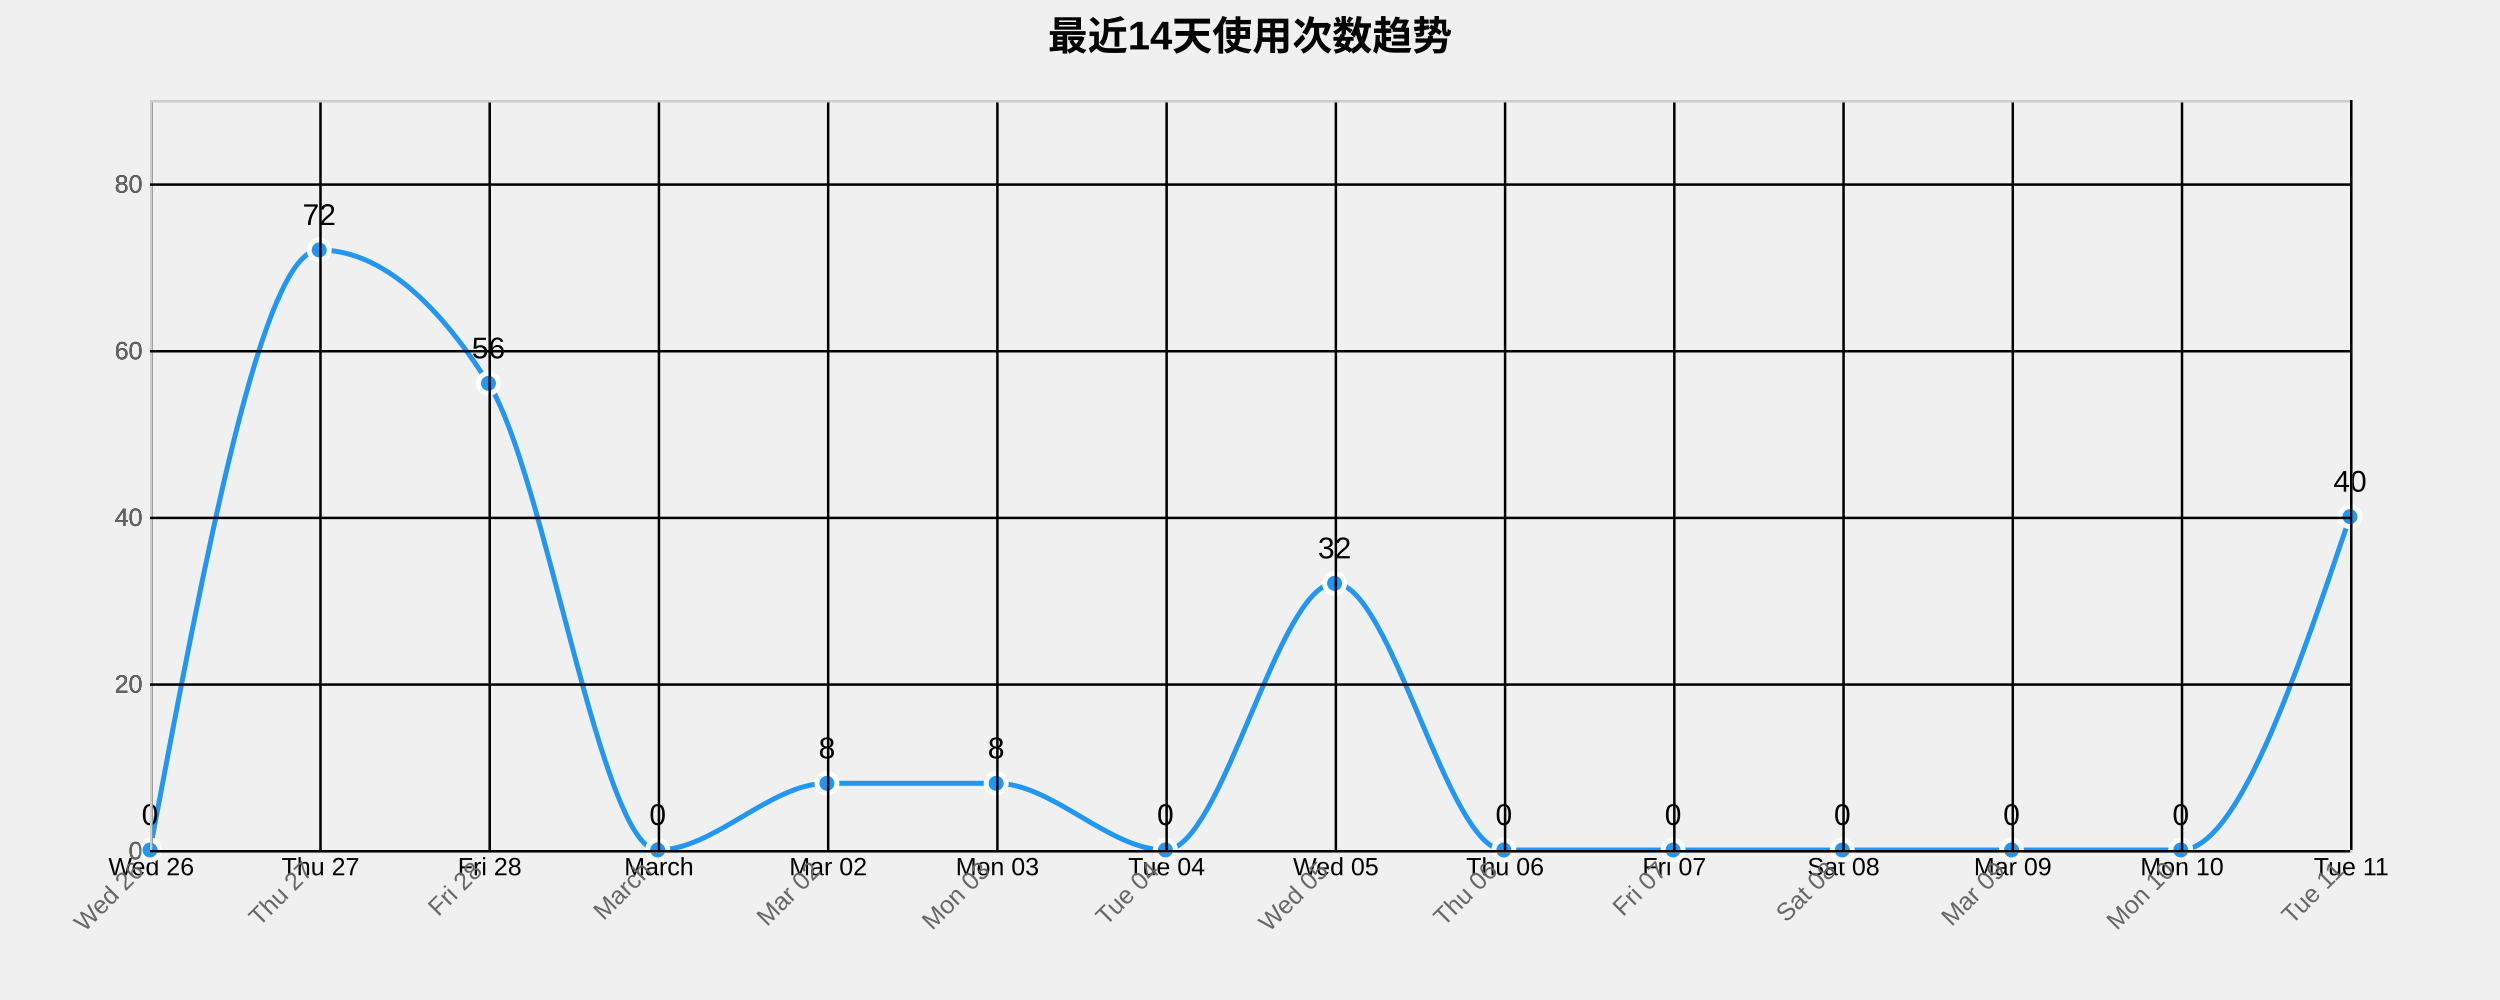
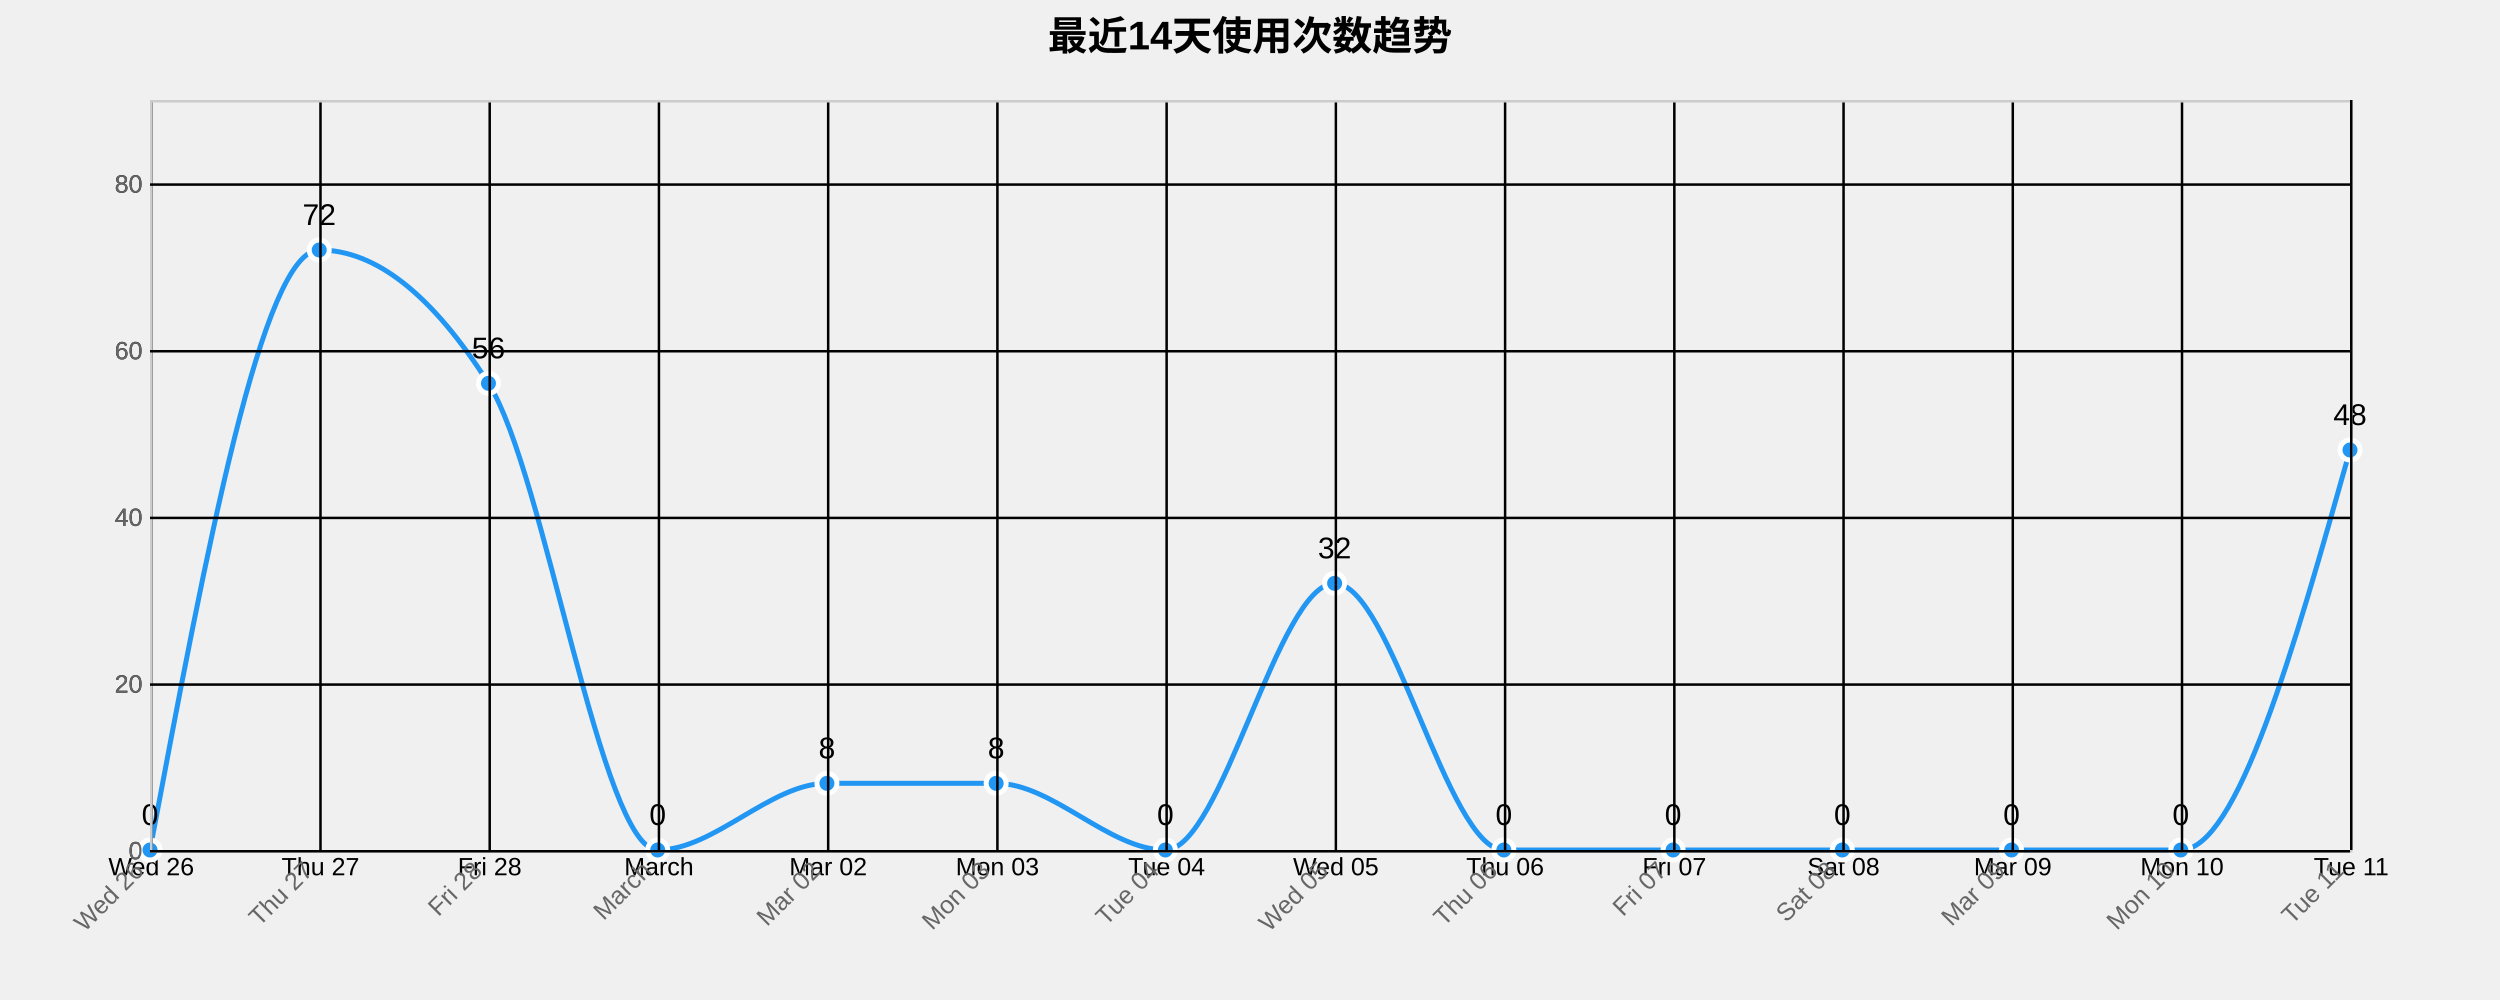
<svg xmlns="http://www.w3.org/2000/svg" width="1000" height="400">
  <g transform="translate(60,40)">
    <text x="440" y="-20" text-anchor="middle" style="font-size: 16px; font-weight: bold;">最近14天使用次数趋势</text>
    <g class="grid" transform="translate(0,300)" fill="none" font-size="10" font-family="sans-serif" text-anchor="middle">
      <path class="domain" stroke="currentColor" d="M0.5,-300V0.5H880.5V-300" />
      <g class="tick" opacity="1" transform="translate(0.5,0)">
        <line stroke="currentColor" y2="-300" />
        <text fill="currentColor" y="3" dy="0.71em">Wed 26</text>
      </g>
      <g class="tick" opacity="1" transform="translate(68.19231,0)">
        <line stroke="currentColor" y2="-300" />
        <text fill="currentColor" y="3" dy="0.71em">Thu 27</text>
      </g>
      <g class="tick" opacity="1" transform="translate(135.8846,0)">
        <line stroke="currentColor" y2="-300" />
        <text fill="currentColor" y="3" dy="0.71em">Fri 28</text>
      </g>
      <g class="tick" opacity="1" transform="translate(203.5769,0)">
        <line stroke="currentColor" y2="-300" />
        <text fill="currentColor" y="3" dy="0.71em">March</text>
      </g>
      <g class="tick" opacity="1" transform="translate(271.2692,0)">
        <line stroke="currentColor" y2="-300" />
        <text fill="currentColor" y="3" dy="0.71em">Mar 02</text>
      </g>
      <g class="tick" opacity="1" transform="translate(338.9615,0)">
        <line stroke="currentColor" y2="-300" />
        <text fill="currentColor" y="3" dy="0.71em">Mon 03</text>
      </g>
      <g class="tick" opacity="1" transform="translate(406.6538,0)">
        <line stroke="currentColor" y2="-300" />
        <text fill="currentColor" y="3" dy="0.71em">Tue 04</text>
      </g>
      <g class="tick" opacity="1" transform="translate(474.3462,0)">
        <line stroke="currentColor" y2="-300" />
        <text fill="currentColor" y="3" dy="0.71em">Wed 05</text>
      </g>
      <g class="tick" opacity="1" transform="translate(542.0385,0)">
        <line stroke="currentColor" y2="-300" />
        <text fill="currentColor" y="3" dy="0.71em">Thu 06</text>
      </g>
      <g class="tick" opacity="1" transform="translate(609.7308,0)">
        <line stroke="currentColor" y2="-300" />
        <text fill="currentColor" y="3" dy="0.71em">Fri 07</text>
      </g>
      <g class="tick" opacity="1" transform="translate(677.4231,0)">
        <line stroke="currentColor" y2="-300" />
        <text fill="currentColor" y="3" dy="0.71em">Sat 08</text>
      </g>
      <g class="tick" opacity="1" transform="translate(745.1154,0)">
        <line stroke="currentColor" y2="-300" />
        <text fill="currentColor" y="3" dy="0.71em">Mar 09</text>
      </g>
      <g class="tick" opacity="1" transform="translate(812.8077,0)">
        <line stroke="currentColor" y2="-300" />
        <text fill="currentColor" y="3" dy="0.71em">Mon 10</text>
      </g>
      <g class="tick" opacity="1" transform="translate(880.5,0)">
        <line stroke="currentColor" y2="-300" />
        <text fill="currentColor" y="3" dy="0.71em">Tue 11</text>
      </g>
    </g>
    <g class="grid" fill="none" font-size="10" font-family="sans-serif" text-anchor="end">
      <path class="domain" stroke="currentColor" d="M880,300.5H0.5V0.5H880" />
      <g class="tick" opacity="1" transform="translate(0,300.5)">
        <line stroke="currentColor" x2="880" />
        <text fill="currentColor" x="-3" dy="0.32em">0</text>
      </g>
      <g class="tick" opacity="1" transform="translate(0,233.8333)">
        <line stroke="currentColor" x2="880" />
        <text fill="currentColor" x="-3" dy="0.32em">20</text>
      </g>
      <g class="tick" opacity="1" transform="translate(0,167.1667)">
        <line stroke="currentColor" x2="880" />
        <text fill="currentColor" x="-3" dy="0.32em">40</text>
      </g>
      <g class="tick" opacity="1" transform="translate(0,100.5)">
        <line stroke="currentColor" x2="880" />
        <text fill="currentColor" x="-3" dy="0.32em">60</text>
      </g>
      <g class="tick" opacity="1" transform="translate(0,33.83333)">
        <line stroke="currentColor" x2="880" />
        <text fill="currentColor" x="-3" dy="0.32em">80</text>
      </g>
    </g>
-     <path class="area" d="M0,300C22.564,180,45.128,60,67.692,60C90.256,60,112.821,77.778,135.385,113.333C157.949,148.889,180.513,300,203.077,300C225.641,300,248.205,273.333,270.769,273.333C293.333,273.333,315.897,273.333,338.462,273.333C361.026,273.333,383.59,300,406.154,300C428.718,300,451.282,193.333,473.846,193.333C496.41,193.333,518.974,300,541.538,300C564.103,300,586.667,300,609.231,300C631.795,300,654.359,300,676.923,300C699.487,300,722.051,300,744.615,300C767.179,300,789.744,300,812.308,300C834.872,300,857.436,233.333,880,166.667L880,300C857.436,300,834.872,300,812.308,300C789.744,300,767.179,300,744.615,300C722.051,300,699.487,300,676.923,300C654.359,300,631.795,300,609.231,300C586.667,300,564.103,300,541.538,300C518.974,300,496.41,300,473.846,300C451.282,300,428.718,300,406.154,300C383.59,300,361.026,300,338.462,300C315.897,300,293.333,300,270.769,300C248.205,300,225.641,300,203.077,300C180.513,300,157.949,300,135.385,300C112.821,300,90.256,300,67.692,300C45.128,300,22.564,300,0,300Z" style="fill: url(#area-gradient); opacity: 0.3;" />
-     <path class="line" d="M0,300C22.564,180,45.128,60,67.692,60C90.256,60,112.821,77.778,135.385,113.333C157.949,148.889,180.513,300,203.077,300C225.641,300,248.205,273.333,270.769,273.333C293.333,273.333,315.897,273.333,338.462,273.333C361.026,273.333,383.59,300,406.154,300C428.718,300,451.282,193.333,473.846,193.333C496.41,193.333,518.974,300,541.538,300C564.103,300,586.667,300,609.231,300C631.795,300,654.359,300,676.923,300C699.487,300,722.051,300,744.615,300C767.179,300,789.744,300,812.308,300C834.872,300,857.436,233.333,880,166.667" style="fill: none; stroke: #2196F3; stroke-width: 2px;" />
+     <path class="area" d="M0,300C22.564,180,45.128,60,67.692,60C90.256,60,112.821,77.778,135.385,113.333C157.949,148.889,180.513,300,203.077,300C225.641,300,248.205,273.333,270.769,273.333C293.333,273.333,315.897,273.333,338.462,273.333C361.026,273.333,383.59,300,406.154,300C428.718,300,451.282,193.333,473.846,193.333C496.41,193.333,518.974,300,541.538,300C564.103,300,586.667,300,609.231,300C631.795,300,654.359,300,676.923,300C699.487,300,722.051,300,744.615,300C767.179,300,789.744,300,812.308,300C834.872,300,857.436,220,880,140L880,300C857.436,300,834.872,300,812.308,300C789.744,300,767.179,300,744.615,300C722.051,300,699.487,300,676.923,300C654.359,300,631.795,300,609.231,300C586.667,300,564.103,300,541.538,300C518.974,300,496.41,300,473.846,300C451.282,300,428.718,300,406.154,300C383.59,300,361.026,300,338.462,300C315.897,300,293.333,300,270.769,300C248.205,300,225.641,300,203.077,300C180.513,300,157.949,300,135.385,300C112.821,300,90.256,300,67.692,300C45.128,300,22.564,300,0,300Z" style="fill: url(#area-gradient); opacity: 0.3;" />
+     <path class="line" d="M0,300C22.564,180,45.128,60,67.692,60C90.256,60,112.821,77.778,135.385,113.333C157.949,148.889,180.513,300,203.077,300C225.641,300,248.205,273.333,270.769,273.333C293.333,273.333,315.897,273.333,338.462,273.333C361.026,273.333,383.59,300,406.154,300C428.718,300,451.282,193.333,473.846,193.333C496.41,193.333,518.974,300,541.538,300C564.103,300,586.667,300,609.231,300C631.795,300,654.359,300,676.923,300C699.487,300,722.051,300,744.615,300C767.179,300,789.744,300,812.308,300C834.872,300,857.436,220,880,140" style="fill: none; stroke: #2196F3; stroke-width: 2px;" />
    <circle class="dot" cx="0" cy="300" r="4" style="fill: #2196F3; stroke: #fff; stroke-width: 2px;" />
    <circle class="dot" cx="67.692" cy="60" r="4" style="fill: #2196F3; stroke: #fff; stroke-width: 2px;" />
    <circle class="dot" cx="135.385" cy="113.333" r="4" style="fill: #2196F3; stroke: #fff; stroke-width: 2px;" />
    <circle class="dot" cx="203.077" cy="300" r="4" style="fill: #2196F3; stroke: #fff; stroke-width: 2px;" />
    <circle class="dot" cx="270.769" cy="273.333" r="4" style="fill: #2196F3; stroke: #fff; stroke-width: 2px;" />
    <circle class="dot" cx="338.462" cy="273.333" r="4" style="fill: #2196F3; stroke: #fff; stroke-width: 2px;" />
    <circle class="dot" cx="406.154" cy="300" r="4" style="fill: #2196F3; stroke: #fff; stroke-width: 2px;" />
    <circle class="dot" cx="473.846" cy="193.333" r="4" style="fill: #2196F3; stroke: #fff; stroke-width: 2px;" />
    <circle class="dot" cx="541.538" cy="300" r="4" style="fill: #2196F3; stroke: #fff; stroke-width: 2px;" />
    <circle class="dot" cx="609.231" cy="300" r="4" style="fill: #2196F3; stroke: #fff; stroke-width: 2px;" />
    <circle class="dot" cx="676.923" cy="300" r="4" style="fill: #2196F3; stroke: #fff; stroke-width: 2px;" />
    <circle class="dot" cx="744.615" cy="300" r="4" style="fill: #2196F3; stroke: #fff; stroke-width: 2px;" />
    <circle class="dot" cx="812.308" cy="300" r="4" style="fill: #2196F3; stroke: #fff; stroke-width: 2px;" />
-     <circle class="dot" cx="880" cy="166.667" r="4" style="fill: #2196F3; stroke: #fff; stroke-width: 2px;" />
+     <circle class="dot" cx="880" cy="140" r="4" style="fill: #2196F3; stroke: #fff; stroke-width: 2px;" />
    <text class="label" x="0" y="290" text-anchor="middle" style="font-size: 12px;">0</text>
    <text class="label" x="67.692" y="50" text-anchor="middle" style="font-size: 12px;">72</text>
    <text class="label" x="135.385" y="103.333" text-anchor="middle" style="font-size: 12px;">56</text>
    <text class="label" x="203.077" y="290" text-anchor="middle" style="font-size: 12px;">0</text>
    <text class="label" x="270.769" y="263.333" text-anchor="middle" style="font-size: 12px;">8</text>
    <text class="label" x="338.462" y="263.333" text-anchor="middle" style="font-size: 12px;">8</text>
    <text class="label" x="406.154" y="290" text-anchor="middle" style="font-size: 12px;">0</text>
    <text class="label" x="473.846" y="183.333" text-anchor="middle" style="font-size: 12px;">32</text>
    <text class="label" x="541.538" y="290" text-anchor="middle" style="font-size: 12px;">0</text>
    <text class="label" x="609.231" y="290" text-anchor="middle" style="font-size: 12px;">0</text>
    <text class="label" x="676.923" y="290" text-anchor="middle" style="font-size: 12px;">0</text>
    <text class="label" x="744.615" y="290" text-anchor="middle" style="font-size: 12px;">0</text>
    <text class="label" x="812.308" y="290" text-anchor="middle" style="font-size: 12px;">0</text>
-     <text class="label" x="880" y="156.667" text-anchor="middle" style="font-size: 12px;">40</text>
+     <text class="label" x="880" y="130" text-anchor="middle" style="font-size: 12px;">48</text>
    <g class="x-axis" transform="translate(0,300)" fill="none" font-size="10" font-family="sans-serif" text-anchor="middle">
      <path class="domain" stroke="currentColor" d="M0.5,-300V0.5H880.5V-300" />
      <g class="tick" opacity="1" transform="translate(0.5,0)">
        <line stroke="currentColor" y2="-300" />
        <text fill="currentColor" y="3" dy=".15em" style="text-anchor: end;" dx="-.8em" transform="rotate(-45)">Wed 26</text>
      </g>
      <g class="tick" opacity="1" transform="translate(68.19231,0)">
        <line stroke="currentColor" y2="-300" />
        <text fill="currentColor" y="3" dy=".15em" style="text-anchor: end;" dx="-.8em" transform="rotate(-45)">Thu 27</text>
      </g>
      <g class="tick" opacity="1" transform="translate(135.8846,0)">
        <line stroke="currentColor" y2="-300" />
        <text fill="currentColor" y="3" dy=".15em" style="text-anchor: end;" dx="-.8em" transform="rotate(-45)">Fri 28</text>
      </g>
      <g class="tick" opacity="1" transform="translate(203.5769,0)">
        <line stroke="currentColor" y2="-300" />
        <text fill="currentColor" y="3" dy=".15em" style="text-anchor: end;" dx="-.8em" transform="rotate(-45)">March</text>
      </g>
      <g class="tick" opacity="1" transform="translate(271.2692,0)">
        <line stroke="currentColor" y2="-300" />
        <text fill="currentColor" y="3" dy=".15em" style="text-anchor: end;" dx="-.8em" transform="rotate(-45)">Mar 02</text>
      </g>
      <g class="tick" opacity="1" transform="translate(338.9615,0)">
        <line stroke="currentColor" y2="-300" />
        <text fill="currentColor" y="3" dy=".15em" style="text-anchor: end;" dx="-.8em" transform="rotate(-45)">Mon 03</text>
      </g>
      <g class="tick" opacity="1" transform="translate(406.6538,0)">
        <line stroke="currentColor" y2="-300" />
        <text fill="currentColor" y="3" dy=".15em" style="text-anchor: end;" dx="-.8em" transform="rotate(-45)">Tue 04</text>
      </g>
      <g class="tick" opacity="1" transform="translate(474.3462,0)">
        <line stroke="currentColor" y2="-300" />
        <text fill="currentColor" y="3" dy=".15em" style="text-anchor: end;" dx="-.8em" transform="rotate(-45)">Wed 05</text>
      </g>
      <g class="tick" opacity="1" transform="translate(542.0385,0)">
        <line stroke="currentColor" y2="-300" />
        <text fill="currentColor" y="3" dy=".15em" style="text-anchor: end;" dx="-.8em" transform="rotate(-45)">Thu 06</text>
      </g>
      <g class="tick" opacity="1" transform="translate(609.7308,0)">
        <line stroke="currentColor" y2="-300" />
        <text fill="currentColor" y="3" dy=".15em" style="text-anchor: end;" dx="-.8em" transform="rotate(-45)">Fri 07</text>
      </g>
      <g class="tick" opacity="1" transform="translate(677.4231,0)">
        <line stroke="currentColor" y2="-300" />
        <text fill="currentColor" y="3" dy=".15em" style="text-anchor: end;" dx="-.8em" transform="rotate(-45)">Sat 08</text>
      </g>
      <g class="tick" opacity="1" transform="translate(745.1154,0)">
        <line stroke="currentColor" y2="-300" />
        <text fill="currentColor" y="3" dy=".15em" style="text-anchor: end;" dx="-.8em" transform="rotate(-45)">Mar 09</text>
      </g>
      <g class="tick" opacity="1" transform="translate(812.8077,0)">
        <line stroke="currentColor" y2="-300" />
        <text fill="currentColor" y="3" dy=".15em" style="text-anchor: end;" dx="-.8em" transform="rotate(-45)">Mon 10</text>
      </g>
      <g class="tick" opacity="1" transform="translate(880.5,0)">
        <line stroke="currentColor" y2="-300" />
        <text fill="currentColor" y="3" dy=".15em" style="text-anchor: end;" dx="-.8em" transform="rotate(-45)">Tue 11</text>
      </g>
    </g>
    <g class="y-axis" fill="none" font-size="10" font-family="sans-serif" text-anchor="end">
      <path class="domain" stroke="currentColor" d="M880,300.5H0.5V0.5H880" />
      <g class="tick" opacity="1" transform="translate(0,300.5)">
        <line stroke="currentColor" x2="880" />
        <text fill="currentColor" x="-3" dy="0.32em">0</text>
      </g>
      <g class="tick" opacity="1" transform="translate(0,233.8333)">
        <line stroke="currentColor" x2="880" />
        <text fill="currentColor" x="-3" dy="0.32em">20</text>
      </g>
      <g class="tick" opacity="1" transform="translate(0,167.1667)">
        <line stroke="currentColor" x2="880" />
        <text fill="currentColor" x="-3" dy="0.32em">40</text>
      </g>
      <g class="tick" opacity="1" transform="translate(0,100.5)">
        <line stroke="currentColor" x2="880" />
        <text fill="currentColor" x="-3" dy="0.32em">60</text>
      </g>
      <g class="tick" opacity="1" transform="translate(0,33.83333)">
        <line stroke="currentColor" x2="880" />
        <text fill="currentColor" x="-3" dy="0.32em">80</text>
      </g>
    </g>
    <style>
    .grid line {
      stroke: #e0e0e0;
      stroke-opacity: 0.7;
      shape-rendering: crispEdges;
    }
    .grid path {
      stroke-width: 0;
    }
    .dot:hover {
      r: 6;
    }
    text {
      font-family: Arial, sans-serif;
    }
    .x-axis path, .y-axis path {
      stroke: #ccc;
    }
    .x-axis text, .y-axis text {
      fill: #666;
    }
  </style>
  </g>
</svg>
